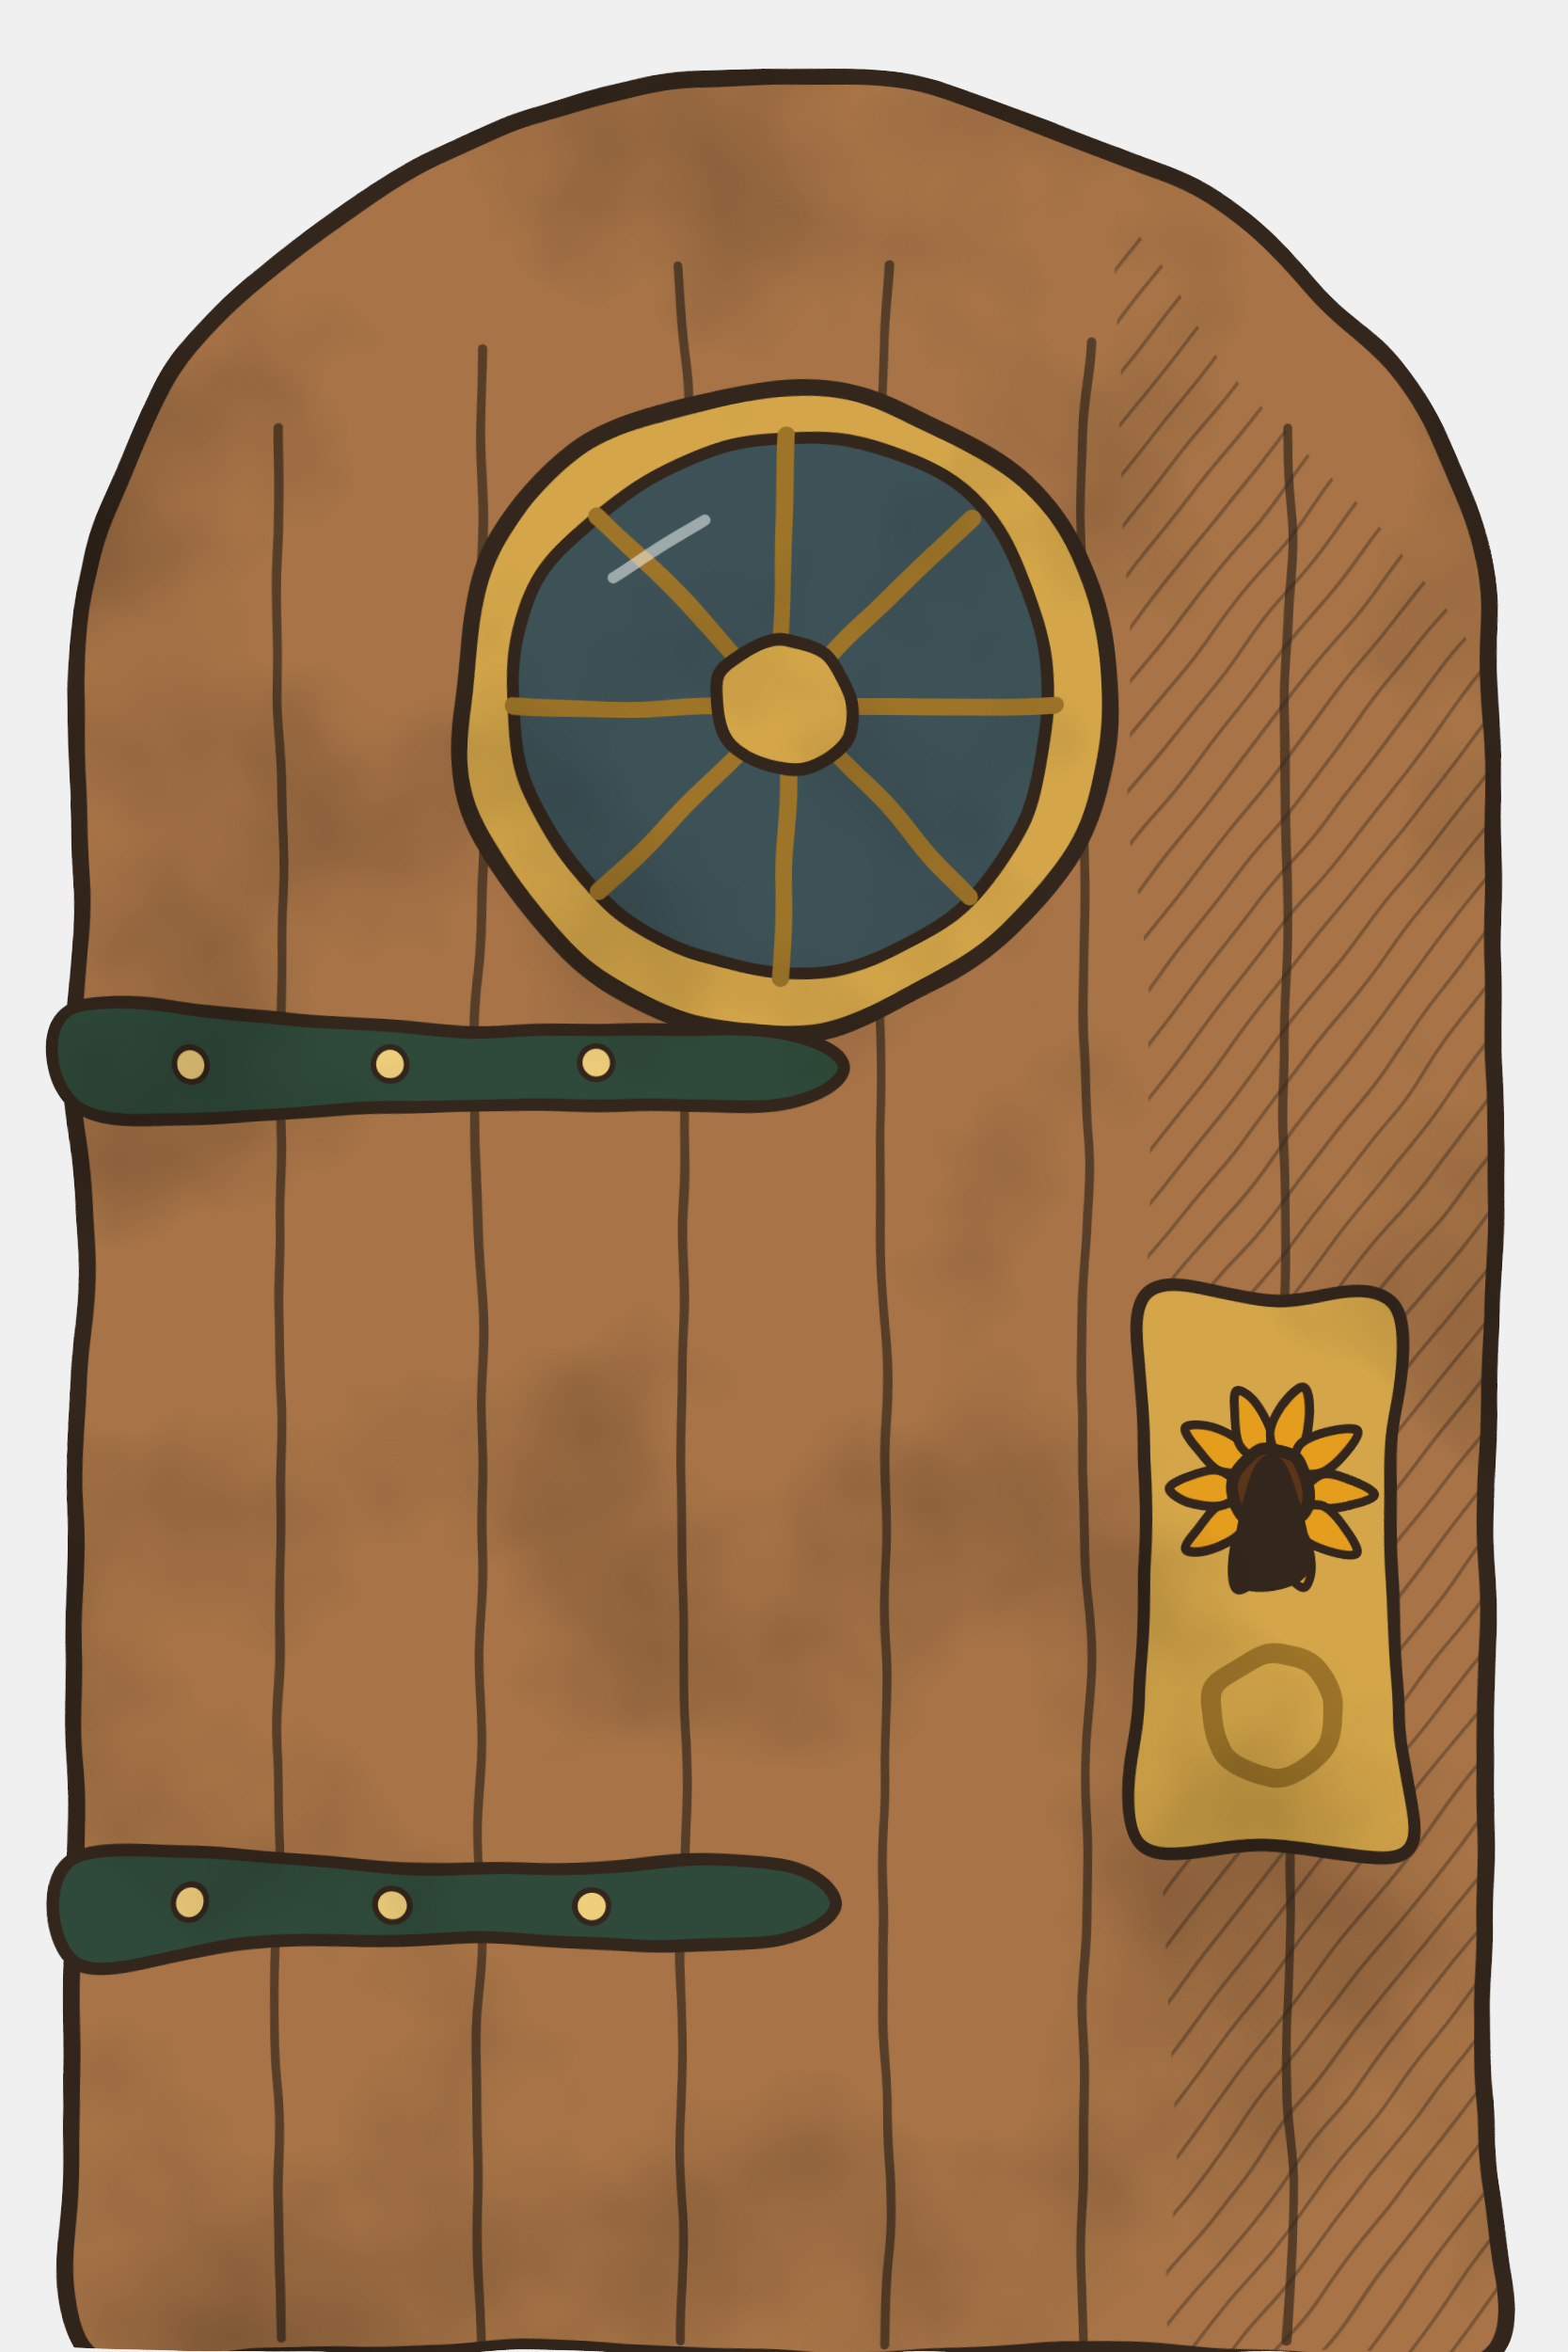
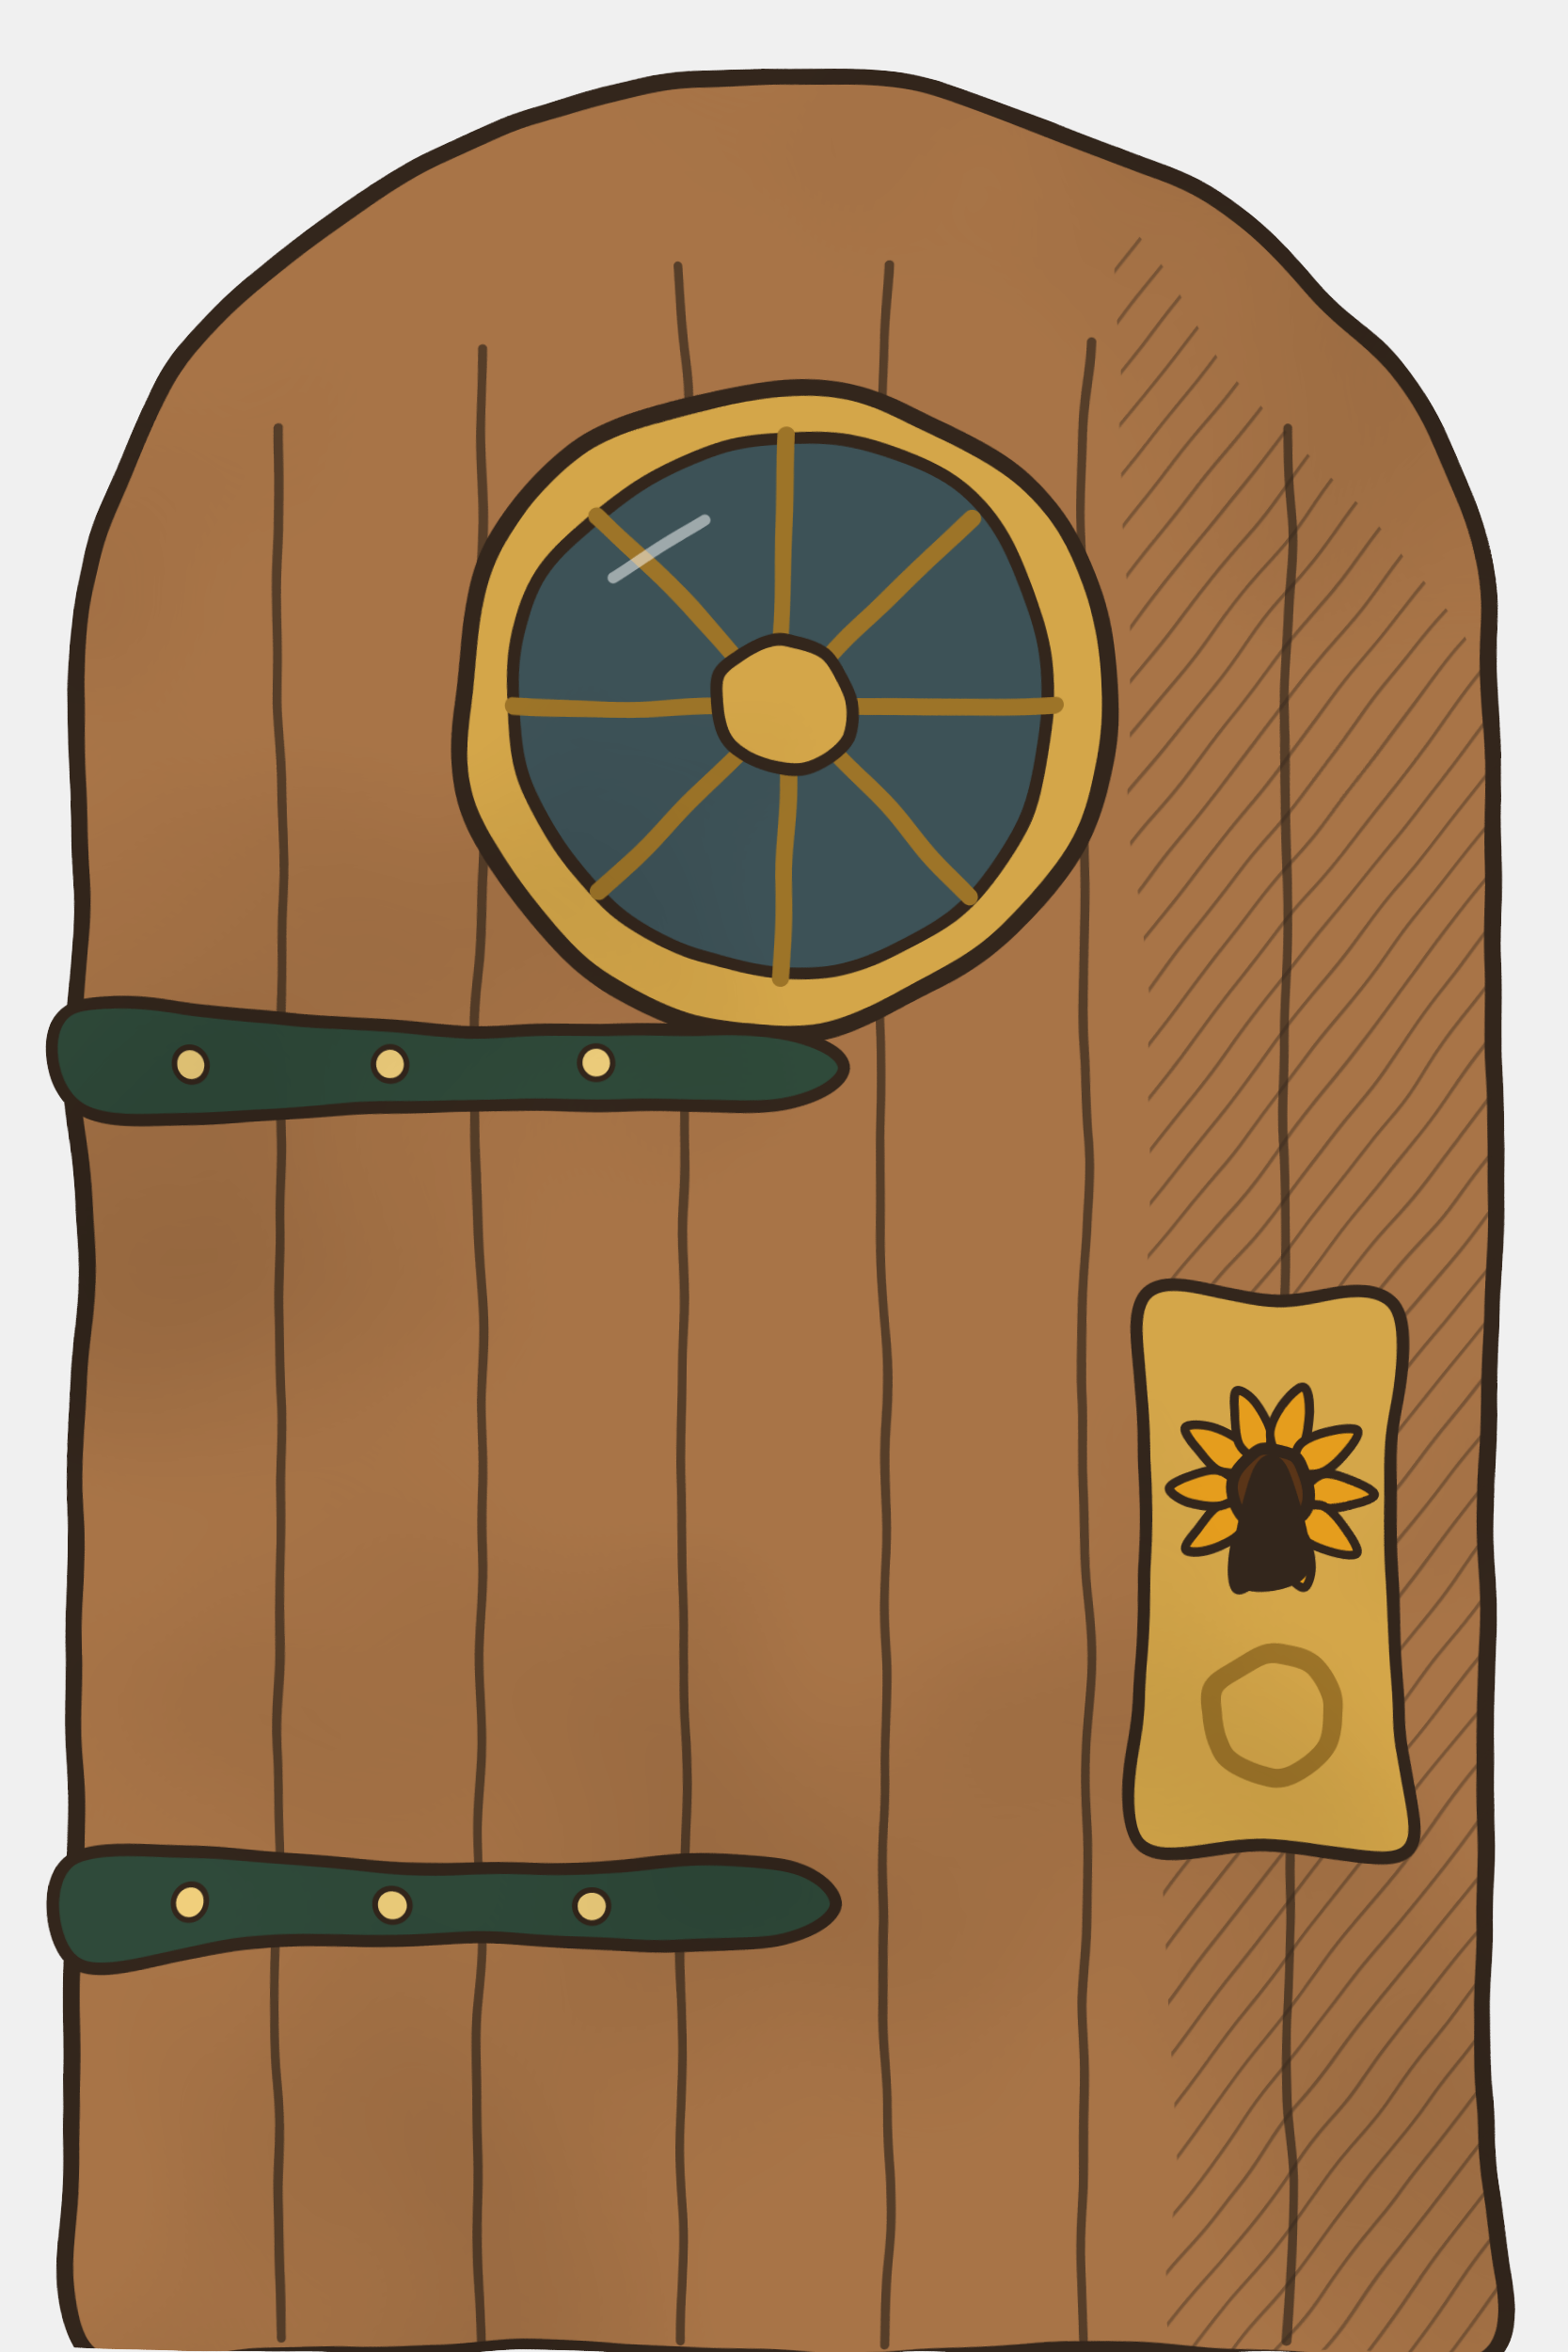
<svg xmlns="http://www.w3.org/2000/svg" viewBox="0 0 280 420" width="280" height="420">
  <defs>
    <filter id="art" x="-4%" y="-4%" width="108%" height="108%" color-interpolation-filters="sRGB">
      <feTurbulence type="fractalNoise" baseFrequency="0.032" numOctaves="2" seed="21" result="w" />
      <feDisplacementMap in="SourceGraphic" in2="w" scale="2.6" xChannelSelector="R" yChannelSelector="G" result="d" />
-       <feTurbulence type="fractalNoise" baseFrequency="0.016" numOctaves="4" seed="28" result="t" />
-       <feColorMatrix in="t" type="matrix" values="0.5 0 0 0 0.74  0.5 0 0 0 0.74  0.5 0 0 0 0.74  0 0 0 0 1" result="tw" />
+       <feTurbulence type="fractalNoise" baseFrequency="0.007" numOctaves="3" seed="28" result="t" />
+       <feColorMatrix in="t" type="matrix" values="0.3 0 0 0 0.85  0.3 0 0 0 0.85  0.3 0 0 0 0.85  0 0 0 0 1" result="tw" />
      <feBlend in="d" in2="tw" mode="multiply" result="m" />
      <feComposite in="m" in2="d" operator="in" />
    </filter>
    <filter id="blur" x="-30%" y="-30%" width="160%" height="160%">
      <feGaussianBlur stdDeviation="8" />
    </filter>
    <filter id="blur2" x="-30%" y="-30%" width="160%" height="160%">
      <feGaussianBlur stdDeviation="2.5" />
    </filter>
    <pattern id="hatch" width="6" height="6" patternUnits="userSpaceOnUse" patternTransform="rotate(38)">
      <line x1="0" y1="0" x2="0" y2="6" stroke="#33261c" stroke-width="1.2" />
    </pattern>
    <pattern id="hatch2" width="5" height="5" patternUnits="userSpaceOnUse" patternTransform="rotate(-48)">
      <line x1="0" y1="0" x2="0" y2="5" stroke="#33261c" stroke-width="1" />
    </pattern>
    <pattern id="hatchw" width="7" height="7" patternUnits="userSpaceOnUse" patternTransform="rotate(30)">
      <line x1="0" y1="0" x2="0" y2="7" stroke="#fff8e0" stroke-width="1.3" />
    </pattern>
  </defs>
  <g filter="url(#art)">
    <path d="M15 420.4C9 414.3 13.3 396.6 13 383.8C12.6 371 12.7 356.5 12.8 343.7C12.8 330.9 13.2 319.2 13.2 306.9C13.3 294.6 12.7 282.1 13 269.9C13.4 257.7 15.4 246.4 15.4 233.8C15.4 221.1 13.2 206.9 13 194.1C12.9 181.2 14.6 169.1 14.8 156.7C14.9 144.3 13.8 129.1 14 119.7C14.1 110.4 14.4 106.5 15.8 100.6C17.1 94.8 19.6 90.5 22.1 84.7C24.6 79 27.3 71.5 30.7 66.1C34.1 60.7 37.6 56.8 42.5 52.3C47.4 47.7 54.2 42.7 60.1 38.7C65.9 34.7 71.3 31.3 77.6 28.2C83.9 25.1 91 22.4 97.8 20.2C104.6 17.9 111 15.7 118.2 14.7C125.5 13.7 134.1 13.9 141.3 14C148.6 14 155.1 13.6 161.9 14.8C168.7 16 175.5 18.7 182.3 21.1C189 23.4 195.9 25.9 202.3 28.7C208.8 31.6 215.5 34 221.1 38.1C226.7 42.1 231.1 48.3 235.9 53C240.7 57.7 246.1 61.2 250 66.4C254 71.5 257.2 78.2 259.7 83.9C262.1 89.5 263.8 94.2 264.9 100.2C266 106.3 265.9 110.2 266.2 120C266.6 129.7 266.9 146.5 267.1 158.9C267.2 171.2 267.2 181.7 267.2 194.2C267.1 206.7 266.9 221 266.7 233.8C266.4 246.5 265.8 258.4 265.6 270.7C265.4 283 265.6 295.4 265.5 307.7C265.4 320 265 332.1 265 344.4C265 356.6 265.1 368.7 265.4 381.2C265.7 393.6 272.6 412.6 266.9 419.3C261.1 426 243.1 421.4 230.9 421.3C218.7 421.3 205.6 419.1 193.6 419.1C181.7 419.1 170.9 421.1 159 421.3C147 421.4 134.1 420.2 122 420C109.9 419.7 98.7 419.5 86.5 419.6C74.4 419.7 60.8 420.6 48.9 420.7C36.9 420.9 21 426.6 15 420.4Z" fill="#a87447" stroke="#33261c" stroke-width="3" stroke-linejoin="round" stroke-linecap="round" />
    <path d="M49.5 76.6C49.5 81.3 49.6 95.8 49.6 105.1C49.7 114.5 49.6 123.4 49.8 132.7C49.9 142 50.4 151.2 50.5 160.8C50.5 170.5 50 181.1 49.9 190.6C49.9 200.1 50 208.6 50 218C50.1 227.5 50.1 237.6 50.1 247.2C50.1 256.9 50.3 266.4 50.2 276C50.1 285.6 49.5 295.3 49.5 304.8C49.5 314.3 50.3 323.6 50.3 333.1C50.3 342.5 49.5 352.3 49.4 361.7C49.3 371.1 49.5 380.2 49.6 389.5C49.8 398.9 50.1 412.9 50.2 417.5" fill="none" stroke="#33261c" stroke-width="1.6" stroke-linecap="round" stroke-linejoin="round" opacity="0.7" />
    <path d="M86.1 62.4C86.2 67.1 86.7 80.8 86.7 90.5C86.7 100.3 86 110.6 86 120.7C86 130.8 86.8 141.1 86.7 151.1C86.6 161 85.5 170.6 85.3 180.3C85.1 190.1 85.5 199.5 85.7 209.4C85.8 219.4 85.9 230.1 85.9 240.1C86 250.2 86 259.9 86 269.9C86 279.9 85.9 290.2 85.8 299.9C85.8 309.7 85.8 318.7 85.7 328.4C85.6 338.1 85.5 347.8 85.5 357.9C85.4 368 85.2 378.7 85.3 388.8C85.4 398.8 86 413.2 86.1 418.1" fill="none" stroke="#33261c" stroke-width="1.6" stroke-linecap="round" stroke-linejoin="round" opacity="0.7" />
    <path d="M121.6 47.8C121.8 52.4 122.5 65.9 122.7 75.3C122.8 84.8 122.7 94.9 122.6 104.4C122.6 113.8 122.4 122.5 122.3 132C122.2 141.6 122 152 121.9 161.6C121.8 171.1 121.9 179.7 121.9 189.2C121.9 198.7 122.1 208.8 122.1 218.5C122.1 228.2 121.9 237.8 121.8 247.4C121.7 256.9 121.4 266.3 121.6 275.8C121.7 285.3 122.6 294.9 122.7 304.4C122.8 313.9 122.2 323.2 122 332.8C121.9 342.3 121.6 352.2 121.5 361.7C121.5 371.1 121.8 380.2 121.8 389.5C121.9 398.8 121.8 412.8 121.8 417.5" fill="none" stroke="#33261c" stroke-width="1.6" stroke-linecap="round" stroke-linejoin="round" opacity="0.7" />
    <path d="M158.5 46.8C158.4 51.7 157.7 66.5 157.6 76.2C157.4 85.8 157.7 95.3 157.7 104.6C157.8 114 157.9 123 157.8 132.3C157.8 141.7 157.5 151.1 157.4 160.7C157.3 170.3 157.4 180.2 157.4 189.7C157.4 199.2 157.1 208.1 157.2 217.6C157.4 227.2 158.2 237.5 158.3 247.1C158.5 256.6 158.1 265.4 158.1 275C158.1 284.5 158.5 294.7 158.4 304.4C158.3 314 157.5 323.2 157.5 332.7C157.5 342.2 158.1 352.1 158.3 361.5C158.5 370.9 158.6 379.5 158.6 389.1C158.6 398.6 158.3 413.7 158.3 418.6" fill="none" stroke="#33261c" stroke-width="1.6" stroke-linecap="round" stroke-linejoin="round" opacity="0.7" />
    <path d="M194.4 61.1C194.2 66.2 193.4 81.3 193.5 91.2C193.5 101.2 194.5 111 194.5 120.9C194.6 130.8 193.9 140.8 193.7 150.7C193.5 160.6 193.2 170.4 193.3 180.4C193.5 190.5 194.6 201 194.5 210.9C194.5 220.8 193.5 229.7 193.3 239.6C193.1 249.5 193.2 260.3 193.4 270.2C193.6 280.1 194.4 289.2 194.5 299C194.6 308.8 194.3 319.2 194.2 329.1C194 338.9 193.6 348.2 193.5 358.1C193.4 368 193.6 378.6 193.5 388.4C193.5 398.3 193.3 412.5 193.3 417.3" fill="none" stroke="#33261c" stroke-width="1.6" stroke-linecap="round" stroke-linejoin="round" opacity="0.7" />
    <path d="M229.9 76.6C230 81.2 230.6 95.1 230.5 104.6C230.4 114.1 229.4 124 229.3 133.5C229.2 142.9 229.9 152 229.9 161.5C229.9 170.9 229.3 180.7 229.2 190.3C229.1 199.9 229.1 209.5 229.2 219C229.3 228.6 229.8 238.1 229.8 247.7C229.9 257.2 229.5 266.8 229.6 276.2C229.8 285.6 230.5 294.8 230.7 304.1C230.9 313.4 230.8 322.6 230.7 332C230.6 341.5 230 351.2 229.9 360.7C229.9 370.2 230.5 379.7 230.5 389.3C230.5 398.8 230 413.3 230 418.1" fill="none" stroke="#33261c" stroke-width="1.6" stroke-linecap="round" stroke-linejoin="round" opacity="0.7" />
    <path d="M200.1 40.8C203.6 39.9 213.3 59.2 220.7 67.9C228.2 76.6 237.6 84.1 245 92.8C252.5 101.6 261.7 110.3 265.4 120.5C269 130.8 267 143.3 267.2 154.1C267.3 164.9 266.5 174.7 266.4 185.5C266.3 196.4 266.7 207.8 266.7 219.2C266.6 230.6 266.2 242.9 265.9 254.1C265.6 265.3 264.7 275.5 264.7 286.5C264.8 297.5 266.1 308.9 266.3 320C266.5 331.2 265.9 342.2 265.8 353.4C265.7 364.6 265.5 376.4 265.6 387.3C265.7 398.3 270.7 413.8 266.4 419.1C262 424.4 248.6 419 239.4 419.1C230.1 419.2 215.9 425.4 210.9 419.7C206 414.1 210.1 396.6 209.6 385.2C209.2 373.9 208.6 363 208.3 351.4C208.1 339.9 208.5 327.2 208.1 315.7C207.7 304.1 206.2 293.3 205.8 282.1C205.3 270.9 205.5 259.9 205.4 248.5C205.3 237.1 205.3 225.2 205.2 213.7C205.1 202.1 205.4 190.7 204.9 179.2C204.3 167.8 202.3 156.6 201.8 144.9C201.4 133.3 202.3 121.1 202 109.2C201.7 97.3 200.4 84.7 200.1 73.3C199.8 61.9 196.7 41.7 200.1 40.8Z" fill="url(#hatch)" opacity="0.4" />
    <path d="M198.3 127.3C198.3 134.4 197.7 140.6 194.9 146.8C192.1 153.1 186.4 159.7 181.5 164.6C176.6 169.6 171.4 173.3 165.3 176.5C159.3 179.8 152.3 182.9 145.4 184C138.5 185 130.9 184.5 124.1 182.8C117.4 181 110.2 177.9 104.6 173.4C99 169 94.3 162.2 90.5 156.3C86.7 150.3 83.1 144.5 82 137.9C80.9 131.3 82.7 123.6 83.9 116.6C85.1 109.6 85.8 102.1 89.2 95.9C92.6 89.7 98.3 83.4 104.3 79.3C110.3 75.3 118.4 73.3 125.2 71.7C132 70 138.6 68.9 145.1 69.5C151.6 70.1 157.8 72.2 164.3 75.1C170.7 77.9 178.8 81.8 183.9 86.6C189.1 91.4 192.8 97.1 195.2 103.9C197.6 110.7 198.4 120.1 198.3 127.3Z" fill="#d4a649" stroke="#33261c" stroke-width="3" stroke-linejoin="round" stroke-linecap="round" />
    <path d="M187.2 126.2C187.2 133.1 186.1 140.5 183.3 146.7C180.4 152.9 175.7 159.1 170 163.5C164.4 167.8 156.1 171.3 149.3 172.7C142.4 174 135.4 173.2 128.9 171.6C122.3 170 115.2 167.5 109.7 163.1C104.2 158.7 99.1 151.2 96.1 145.3C93.1 139.3 91.7 134.2 91.6 127.3C91.6 120.4 92.6 110.4 95.9 103.9C99.2 97.5 106 92.7 111.6 88.7C117.2 84.6 122.9 81.3 129.5 79.7C136.2 78.2 144.6 78.1 151.5 79.3C158.5 80.5 166 82.7 171.3 87C176.5 91.2 180.2 98.3 182.9 104.9C185.5 111.4 187.1 119.2 187.2 126.2Z" fill="#3d5257" stroke="#33261c" stroke-width="2.2" stroke-linejoin="round" stroke-linecap="round" />
    <path d="M139.7 126.1C143.8 126.1 156.3 126.2 164.4 126.2C172.6 126.1 184.5 126 188.5 126" fill="none" stroke="#9d7428" stroke-width="3" stroke-linecap="round" stroke-linejoin="round" />
    <path d="M140.6 126C143.3 128.8 151.2 137.4 156.6 143C162.1 148.7 170.5 157.1 173.3 160" fill="none" stroke="#9d7428" stroke-width="3" stroke-linecap="round" stroke-linejoin="round" />
    <path d="M140.7 126.2C140.7 130.1 140.6 141.6 140.4 149.6C140.3 157.7 139.9 170.3 139.7 174.4" fill="none" stroke="#9d7428" stroke-width="3" stroke-linecap="round" stroke-linejoin="round" />
    <path d="M140.4 126.7C137.6 129.5 129.1 137.7 123.5 143.2C117.8 148.7 109.4 156.9 106.5 159.7" fill="none" stroke="#9d7428" stroke-width="3" stroke-linecap="round" stroke-linejoin="round" />
    <path d="M140.6 125.2C136.5 125.4 123.9 126.3 115.7 126.5C107.5 126.6 95.6 126.2 91.5 126.1" fill="none" stroke="#9d7428" stroke-width="3" stroke-linecap="round" stroke-linejoin="round" />
    <path d="M140.1 126.3C137.3 123.3 128.9 114 123.3 108.3C117.6 102.7 109.1 95 106.3 92.3" fill="none" stroke="#9d7428" stroke-width="3" stroke-linecap="round" stroke-linejoin="round" />
    <path d="M139.7 125.6C139.8 121.6 139.9 110 140 102C140.1 94.1 140.3 81.8 140.3 77.8" fill="none" stroke="#9d7428" stroke-width="3" stroke-linecap="round" stroke-linejoin="round" />
    <path d="M140.3 125.9C143.1 123 151.5 113.9 157 108.4C162.5 102.8 170.5 95.3 173.2 92.7" fill="none" stroke="#9d7428" stroke-width="3" stroke-linecap="round" stroke-linejoin="round" />
    <path d="M152.2 126.2C152.3 127.9 152 130.3 151.3 131.9C150.5 133.4 149.3 134.5 148 135.5C146.6 136.5 144.8 137.5 143 137.8C141.2 138.1 139.1 137.7 137.4 137.3C135.6 136.8 133.7 136 132.4 134.9C131 133.9 130 132.8 129.3 131.2C128.6 129.6 128.2 127.2 128.1 125.4C128 123.6 127.8 121.6 128.5 120.1C129.3 118.6 131.1 117.5 132.6 116.4C134.1 115.4 136.1 114.3 137.7 114C139.3 113.6 140.4 113.7 142.1 114.2C143.9 114.6 146.5 115.3 148 116.5C149.4 117.7 150.1 119.6 150.8 121.2C151.5 122.9 152.1 124.4 152.2 126.2Z" fill="#d4a649" stroke="#33261c" stroke-width="2.2" stroke-linejoin="round" stroke-linecap="round" />
    <path d="M109.4 103.3C112.1 101.5 123.2 94.5 126 92.8" fill="none" stroke="#fff" stroke-width="2" stroke-linecap="round" stroke-linejoin="round" opacity="0.5" />
    <path d="M12.7 180.1C18 177.4 36.1 181.2 46.6 181.7C57.2 182.3 65.8 183.2 76 183.6C86.2 184 96.9 184 107.6 184.1C118.4 184.2 133.3 183.4 140.4 184.4C147.6 185.5 150.6 188.4 150.5 190.4C150.3 192.5 146.2 195.6 139.4 196.8C132.7 198 120.2 197.5 109.9 197.6C99.6 197.7 88.2 197.1 77.5 197.3C66.7 197.5 55.9 198.9 45.4 199C34.9 199.2 20.1 201.4 14.6 198.2C9.1 195.1 7.3 182.9 12.7 180.1Z" fill="#2f4a3a" stroke="#33261c" stroke-width="2.2" stroke-linejoin="round" stroke-linecap="round" />
    <circle cx="34" cy="190" r="3" fill="#f0cf7c" stroke="#33261c" stroke-width="1" />
    <circle cx="70" cy="190" r="3" fill="#f0cf7c" stroke="#33261c" stroke-width="1" />
    <circle cx="106" cy="190" r="3" fill="#f0cf7c" stroke="#33261c" stroke-width="1" />
    <path d="M12.6 332.2C17.8 329.2 34.8 331.9 45.4 332.1C55.9 332.3 65.4 333.4 75.7 333.5C86.1 333.7 96.7 333.1 107.3 333C117.9 332.9 132.1 331.8 139.1 333C146.1 334.2 149.3 337.9 149.3 340.2C149.2 342.6 145.4 345.9 138.7 347C132.1 348 119.7 346.7 109.4 346.6C99.2 346.5 87.6 346.2 77 346.3C66.5 346.4 56.7 346.5 46.2 347.2C35.7 347.8 19.6 352.9 14.1 350.4C8.5 347.9 7.4 335.3 12.6 332.2Z" fill="#2f4a3a" stroke="#33261c" stroke-width="2.2" stroke-linejoin="round" stroke-linecap="round" />
    <circle cx="34" cy="340" r="3" fill="#f0cf7c" stroke="#33261c" stroke-width="1" />
    <circle cx="70" cy="340" r="3" fill="#f0cf7c" stroke="#33261c" stroke-width="1" />
    <circle cx="106" cy="340" r="3" fill="#f0cf7c" stroke="#33261c" stroke-width="1" />
    <path d="M205 231.7C209 227.4 220.9 231.8 228.2 232C235.5 232.3 245.5 228.9 249 233.2C252.4 237.5 249 249.6 249 257.7C248.9 265.8 248.6 273.5 248.7 281.7C248.8 289.9 249.2 298.7 249.6 306.8C250.1 315 255.2 326.7 251.3 330.4C247.5 334.1 234.4 329.3 226.5 329.1C218.6 328.9 207.8 333.4 203.9 329.3C200.1 325.1 203.4 312.2 203.5 304.2C203.6 296.1 204.3 288.8 204.4 281.1C204.6 273.4 204.1 266.1 204.2 257.9C204.3 249.6 201 236 205 231.7Z" fill="#d4a649" stroke="#33261c" stroke-width="2.2" stroke-linejoin="round" stroke-linecap="round" />
    <path d="M233.1 266.4C233.2 265.4 235.1 263.5 236.5 263.1C238 262.7 240.2 263.4 241.8 263.9C243.4 264.4 245.9 265.5 246 266.3C246.1 267 243.9 267.7 242.2 268.1C240.5 268.6 237.5 269.2 236 269C234.4 268.7 233 267.4 233.1 266.4Z" fill="#e59d1d" stroke="#33261c" stroke-width="1.6" stroke-linejoin="round" stroke-linecap="round" />
    <path d="M231.8 269.8C232.5 268.9 235 268.2 236.4 268.6C237.9 269.1 239.5 271.1 240.5 272.5C241.6 274 243.2 276.5 242.7 277.2C242.2 277.9 239.4 277.3 237.6 276.8C235.9 276.3 233.3 275.5 232.3 274.3C231.3 273.2 231.1 270.8 231.8 269.8Z" fill="#e59d1d" stroke="#33261c" stroke-width="1.6" stroke-linejoin="round" stroke-linecap="round" />
    <path d="M228.8 271.9C229.8 271.6 232 272.7 232.8 274.1C233.7 275.4 234.2 278.3 234.2 279.9C234.2 281.5 233.6 283.5 232.8 283.7C232 283.9 230.4 282.5 229.5 281.1C228.5 279.8 227.2 277.4 227.1 275.8C227 274.3 227.9 272.1 228.8 271.9Z" fill="#e59d1d" stroke="#33261c" stroke-width="1.6" stroke-linejoin="round" stroke-linecap="round" />
    <path d="M225 271.8C226 272.1 227.3 274.1 227.3 275.7C227.4 277.3 226.1 280 225.1 281.3C224 282.7 221.7 284.2 220.9 283.9C220.1 283.7 220 281.4 220.1 279.8C220.2 278.2 220.5 275.4 221.4 274.1C222.2 272.8 224 271.6 225 271.8Z" fill="#e59d1d" stroke="#33261c" stroke-width="1.6" stroke-linejoin="round" stroke-linecap="round" />
    <path d="M222.4 269.5C223 270.3 222.4 272.9 221.4 274.1C220.3 275.3 217.8 276.4 216.2 276.8C214.6 277.3 212.2 277.4 211.8 276.8C211.4 276.2 212.8 274.6 213.8 273.4C214.8 272.1 216.3 269.7 217.7 269.1C219.2 268.4 221.8 268.6 222.4 269.5Z" fill="#e59d1d" stroke="#33261c" stroke-width="1.6" stroke-linejoin="round" stroke-linecap="round" />
    <path d="M221.3 266.3C221.4 267.4 219.6 268.8 217.9 269.2C216.3 269.6 213.2 269.1 211.6 268.6C210 268 208.3 266.8 208.4 266C208.5 265.3 210.6 264.4 212.2 263.9C213.7 263.4 216 262.6 217.5 263C219 263.4 221.2 265.3 221.3 266.3Z" fill="#e59d1d" stroke="#33261c" stroke-width="1.6" stroke-linejoin="round" stroke-linecap="round" />
    <path d="M222.3 262.5C221.6 263.4 218.9 263.5 217.4 263C216 262.5 214.7 260.7 213.7 259.3C212.7 258 211.1 255.7 211.5 255C211.9 254.2 214.6 254.4 216.3 254.9C218 255.4 220.8 256.8 221.8 258C222.8 259.3 223 261.7 222.3 262.5Z" fill="#e59d1d" stroke="#33261c" stroke-width="1.6" stroke-linejoin="round" stroke-linecap="round" />
    <path d="M224.9 260.6C223.8 260.8 221.8 259.5 221 258C220.3 256.6 220.3 253.7 220.4 252C220.4 250.4 220.4 248.5 221.1 248.3C221.8 248.1 223.4 249.2 224.4 250.6C225.4 252 227 254.9 227.1 256.5C227.1 258.2 225.9 260.3 224.9 260.6Z" fill="#e59d1d" stroke="#33261c" stroke-width="1.6" stroke-linejoin="round" stroke-linecap="round" />
    <path d="M228.9 260.5C227.9 260.1 226.8 257.7 226.9 256.1C226.9 254.5 228.2 252.4 229.2 251C230.3 249.6 232.3 247.4 233.1 247.6C233.9 247.8 234.1 250.3 234.1 252.1C234 253.9 233.7 257 232.9 258.4C232 259.8 229.9 260.9 228.9 260.5Z" fill="#e59d1d" stroke="#33261c" stroke-width="1.6" stroke-linejoin="round" stroke-linecap="round" />
    <path d="M231.7 262.6C231.1 261.9 231.3 259.4 232.3 258.2C233.3 257 235.9 256 237.6 255.5C239.4 254.9 242.3 254.5 242.7 255.2C243.2 255.9 241.5 258.1 240.4 259.4C239.3 260.7 237.5 262.5 236 263C234.6 263.5 232.3 263.4 231.7 262.6Z" fill="#e59d1d" stroke="#33261c" stroke-width="1.6" stroke-linejoin="round" stroke-linecap="round" />
    <path d="M233.9 266.1C234 267.1 233.9 268.2 233.5 269.1C233.1 270 232.2 270.8 231.4 271.4C230.5 272.1 229.5 272.7 228.5 273C227.4 273.2 226.1 273.1 225.1 272.9C224.2 272.7 223.4 272.3 222.6 271.7C221.9 271.1 221.2 270.2 220.7 269.2C220.2 268.2 219.8 266.8 219.8 265.8C219.8 264.7 220.1 263.9 220.6 263C221.1 262.1 222.1 261.1 222.9 260.4C223.6 259.8 224.3 259.1 225.2 258.9C226.1 258.7 227.3 259 228.3 259.2C229.4 259.5 230.7 259.7 231.5 260.3C232.3 261 232.6 261.9 233 262.9C233.4 263.8 233.8 265.1 233.9 266.1Z" fill="#5a3518" stroke="#33261c" stroke-width="2.2" stroke-linejoin="round" stroke-linecap="round" />
    <path d="M224.2 262.8C225.7 259.5 228.4 259.7 229.8 262.7C231.3 265.6 234.6 277.4 233.1 280.7C231.6 284 222.4 285.4 221 282.4C219.5 279.4 222.7 266.1 224.2 262.8Z" fill="#33261c" stroke="#33261c" stroke-width="1" stroke-linejoin="round" stroke-linecap="round" />
    <path d="M237.7 305.5C237.7 307.1 237.5 309.3 236.8 310.9C236.1 312.4 234.9 313.5 233.6 314.6C232.3 315.6 230.6 316.8 229.1 317.2C227.7 317.6 226.7 317.4 225.1 316.9C223.5 316.5 220.9 315.4 219.7 314.4C218.4 313.4 218.1 312.3 217.5 310.9C217 309.5 216.7 307.7 216.6 306.1C216.4 304.5 216.1 302.7 216.8 301.3C217.5 299.9 219.3 298.8 220.7 297.8C222.1 296.8 223.8 295.6 225.2 295.2C226.6 294.8 227.7 295 229.1 295.3C230.6 295.6 232.7 296 234 297C235.3 298 236.6 300 237.2 301.5C237.8 302.9 237.8 303.9 237.7 305.5Z" fill="none" stroke="#9d7428" stroke-width="3.4" stroke-linejoin="round" stroke-linecap="round" />
  </g>
</svg>
